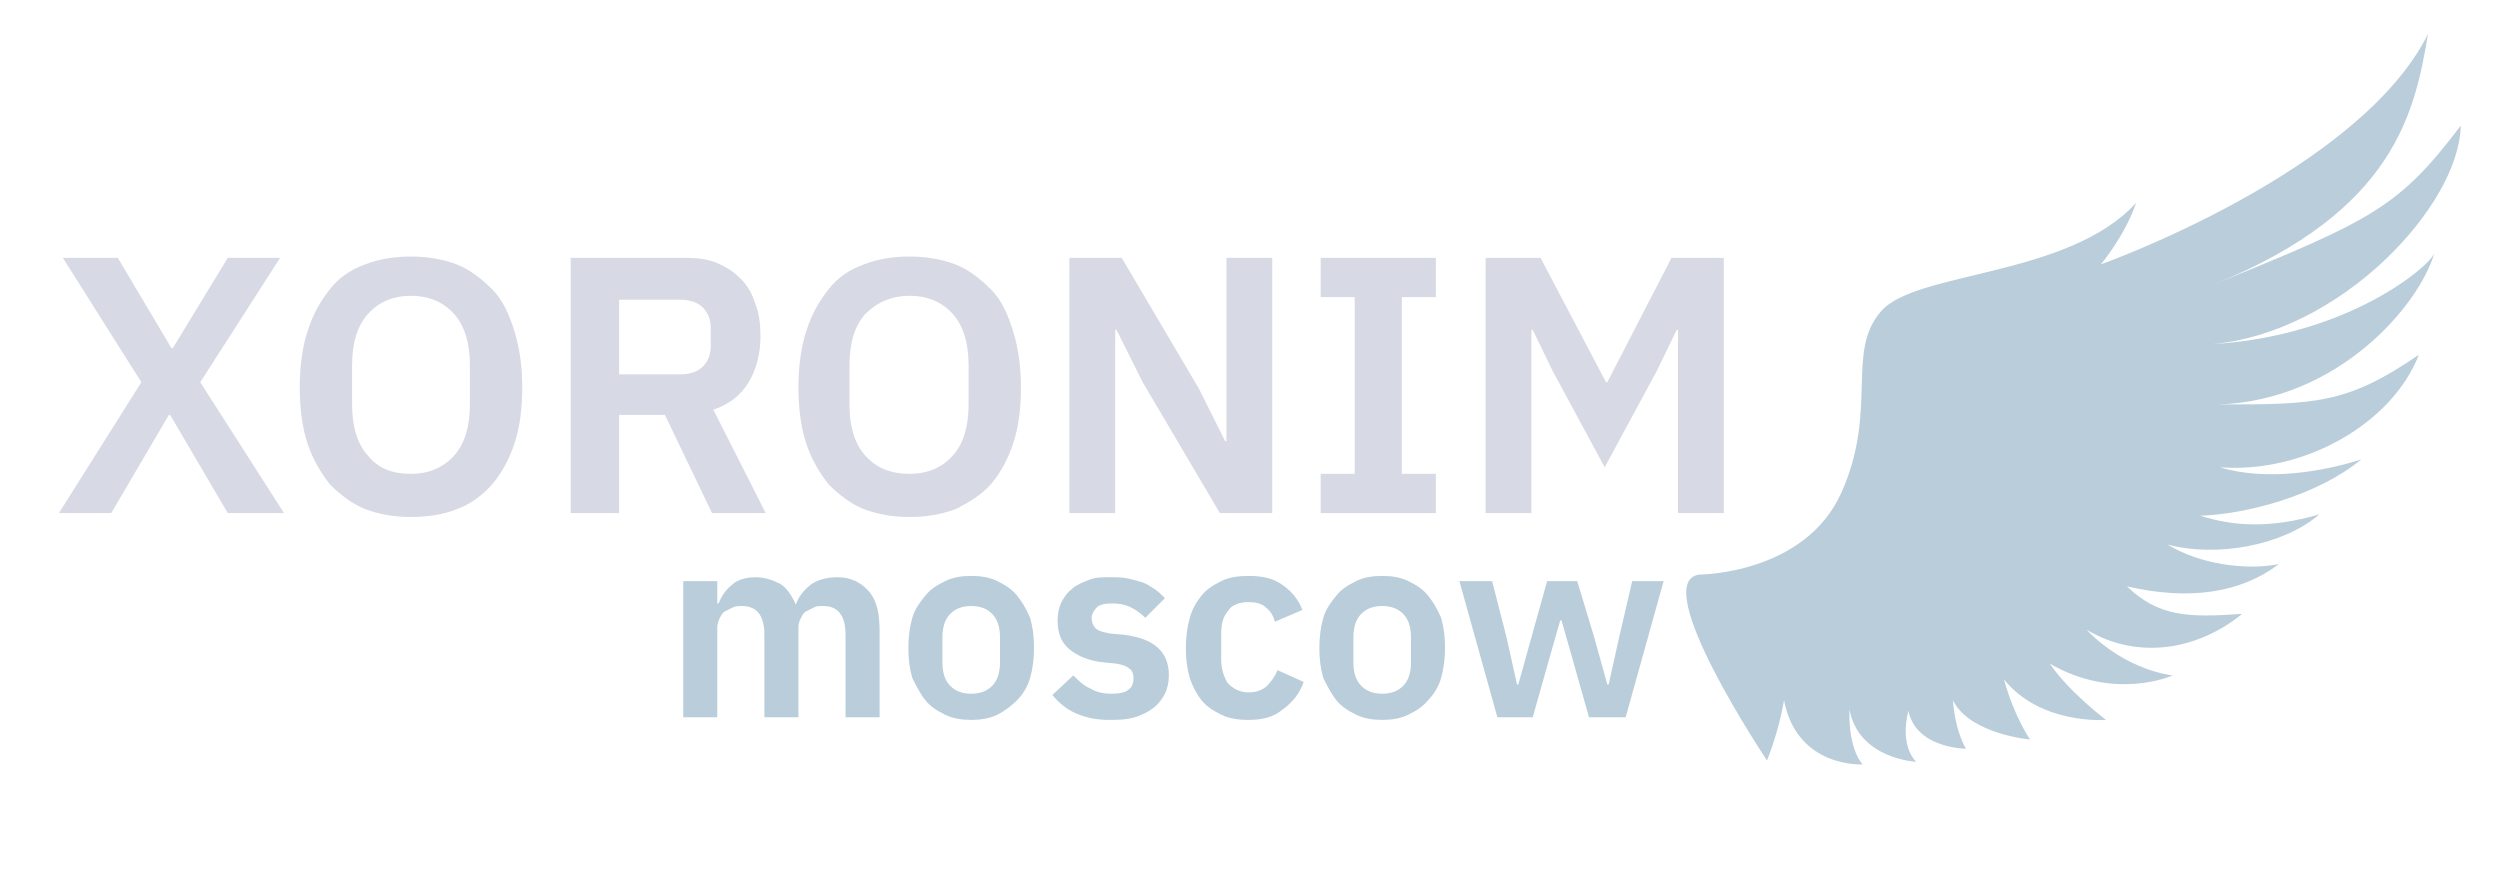
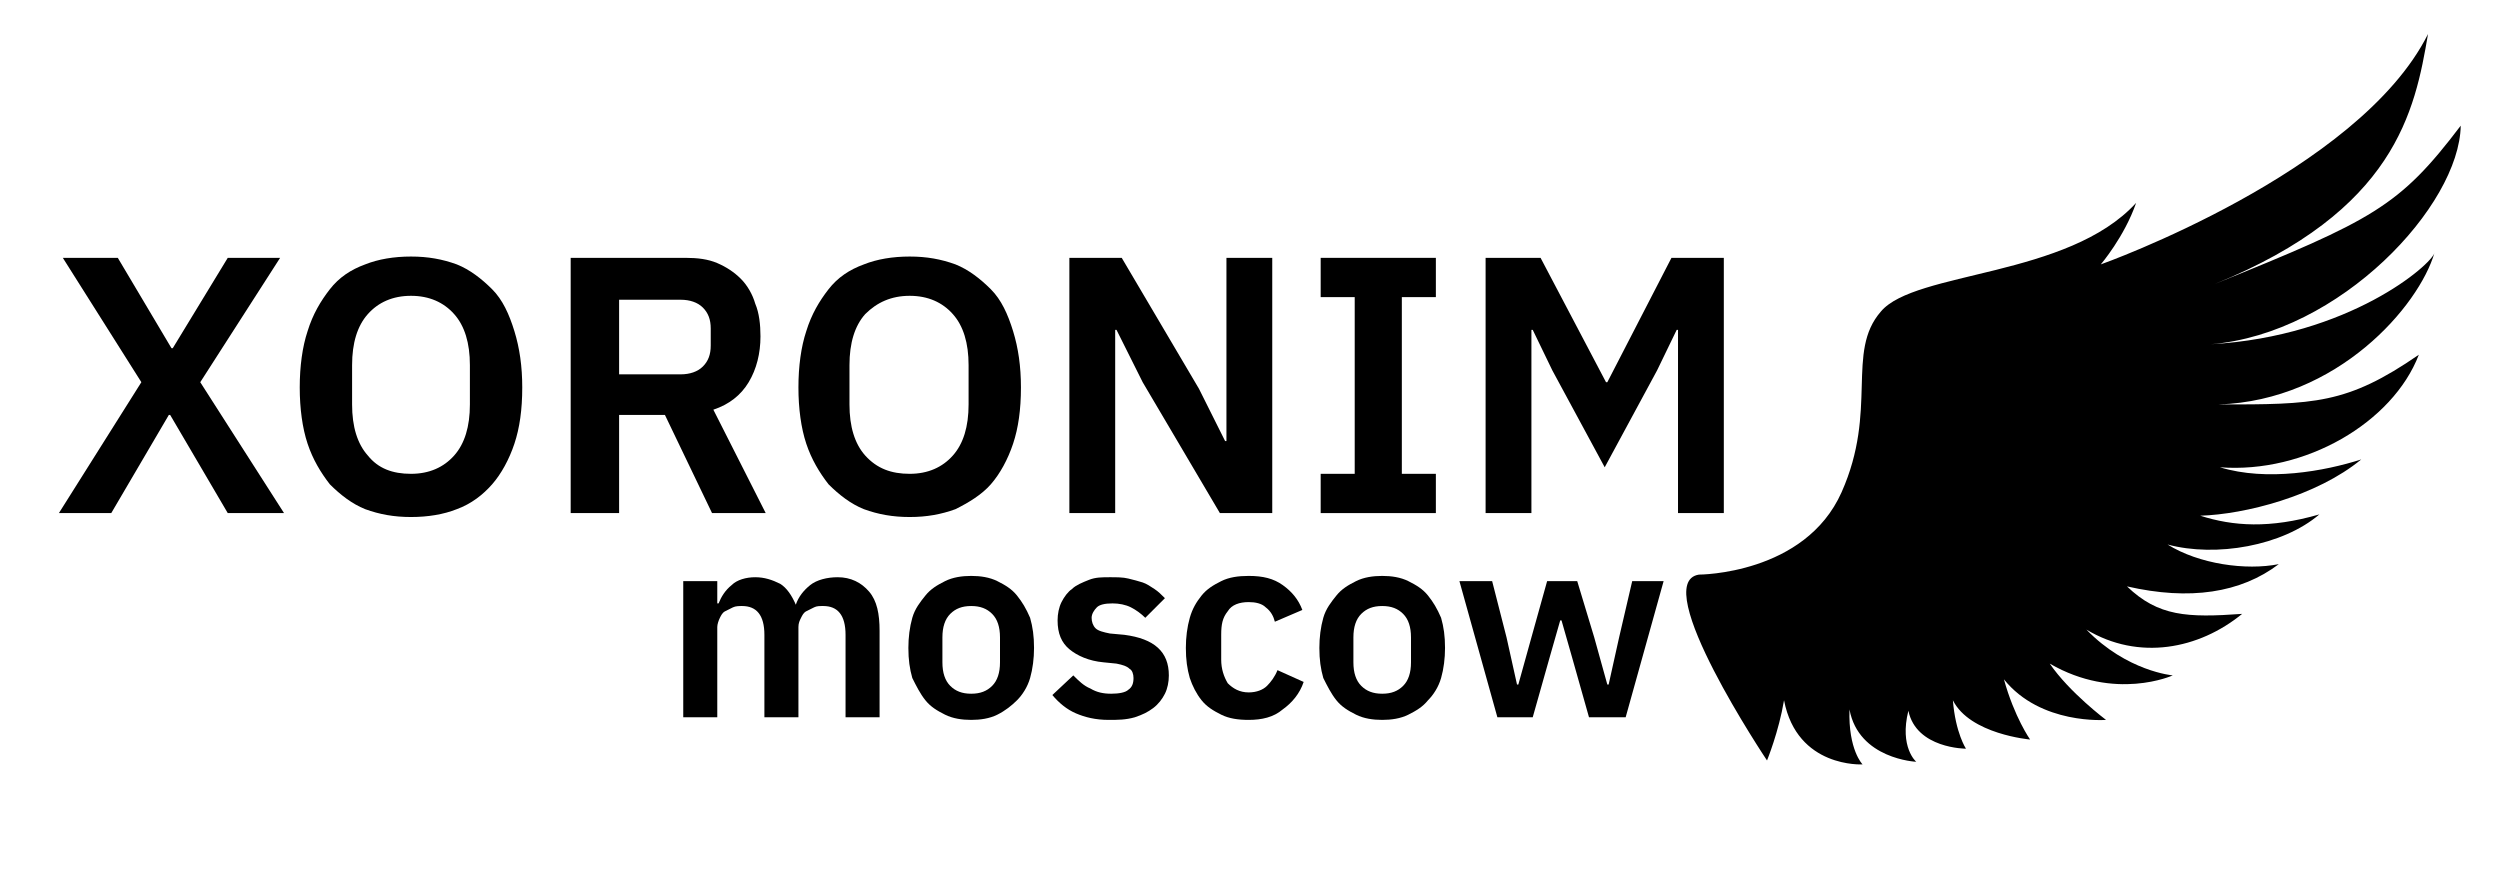
- <svg xmlns="http://www.w3.org/2000/svg" version="1.1" id="Слой_1" x="0px" y="0px" viewBox="0 0 191 68" style="enable-background:new 0 0 191 68;" xml:space="preserve">
-   <style type="text/css">
- 	.st0{fill:#D7DAE5;}
- 	.st1{fill:#B9CDDA;}
- </style>
+ <svg xmlns="http://www.w3.org/2000/svg" viewBox="0 0 191 68">
  <g>
-     <path class="st0" d="M21.7,39.2h-4.3L13,31.7h-0.1l-4.4,7.5h-4l6.3-10l-6-9.5H9l4.1,6.9h0.1l4.2-6.9h4l-6.1,9.5L21.7,39.2z" />
-     <path class="st0" d="M31.4,39.5c-1.3,0-2.4-0.2-3.5-0.6c-1-0.4-1.9-1.1-2.7-1.9c-0.7-0.9-1.3-1.9-1.7-3.1c-0.4-1.2-0.6-2.7-0.6-4.3   c0-1.6,0.2-3.1,0.6-4.3c0.4-1.3,1-2.3,1.7-3.2c0.7-0.9,1.6-1.5,2.7-1.9c1-0.4,2.2-0.6,3.5-0.6s2.4,0.2,3.5,0.6   c1,0.4,1.9,1.1,2.7,1.9s1.3,1.9,1.7,3.2c0.4,1.3,0.6,2.7,0.6,4.3c0,1.7-0.2,3.1-0.6,4.3c-0.4,1.2-1,2.3-1.7,3.1s-1.6,1.5-2.7,1.9   C33.9,39.3,32.7,39.5,31.4,39.5z M31.4,36.2c1.4,0,2.5-0.5,3.3-1.4c0.8-0.9,1.2-2.2,1.2-3.9v-3c0-1.7-0.4-3-1.2-3.9   c-0.8-0.9-1.9-1.4-3.3-1.4s-2.5,0.5-3.3,1.4c-0.8,0.9-1.2,2.2-1.2,3.9v3c0,1.7,0.4,3,1.2,3.9C28.9,35.8,30,36.2,31.4,36.2z" />
-     <path class="st0" d="M47.3,39.2h-3.7V19.7h8.8c0.9,0,1.7,0.1,2.4,0.4c0.7,0.3,1.3,0.7,1.8,1.2c0.5,0.5,0.9,1.2,1.1,1.9   c0.3,0.7,0.4,1.6,0.4,2.5c0,1.3-0.3,2.5-0.9,3.5c-0.6,1-1.5,1.7-2.7,2.1l4,7.9h-4.1l-3.6-7.5h-3.5V39.2z M52,28.6   c0.7,0,1.3-0.2,1.7-0.6c0.4-0.4,0.6-0.9,0.6-1.6v-1.3c0-0.7-0.2-1.2-0.6-1.6c-0.4-0.4-1-0.6-1.7-0.6h-4.7v5.7H52z" />
-     <path class="st0" d="M69.5,39.5c-1.3,0-2.4-0.2-3.5-0.6c-1-0.4-1.9-1.1-2.7-1.9c-0.7-0.9-1.3-1.9-1.7-3.1c-0.4-1.2-0.6-2.7-0.6-4.3   c0-1.6,0.2-3.1,0.6-4.3c0.4-1.3,1-2.3,1.7-3.2c0.7-0.9,1.6-1.5,2.7-1.9c1-0.4,2.2-0.6,3.5-0.6s2.4,0.2,3.5,0.6   c1,0.4,1.9,1.1,2.7,1.9s1.3,1.9,1.7,3.2c0.4,1.3,0.6,2.7,0.6,4.3c0,1.7-0.2,3.1-0.6,4.3c-0.4,1.2-1,2.3-1.7,3.1S74,38.4,73,38.9   C71.9,39.3,70.8,39.5,69.5,39.5z M69.5,36.2c1.4,0,2.5-0.5,3.3-1.4c0.8-0.9,1.2-2.2,1.2-3.9v-3c0-1.7-0.4-3-1.2-3.9   c-0.8-0.9-1.9-1.4-3.3-1.4S67,23.1,66.1,24c-0.8,0.9-1.2,2.2-1.2,3.9v3c0,1.7,0.4,3,1.2,3.9C67,35.8,68.1,36.2,69.5,36.2z" />
-     <path class="st0" d="M87.3,29.2l-2-4h-0.1v14h-3.5V19.7h4l5.9,10l2,4h0.1v-14h3.5v19.5h-4L87.3,29.2z" />
-     <path class="st0" d="M100.9,39.2v-3h2.6V22.7h-2.6v-3h8.8v3h-2.6v13.5h2.6v3H100.9z" />
-     <path class="st0" d="M128.2,25.2h-0.1l-1.5,3.1l-4,7.4l-4-7.4l-1.5-3.1H117v14h-3.5V19.7h4.2l5,9.5h0.1l4.9-9.5h4v19.5h-3.5V25.2z" />
+     <path data-fill="bglightpurple" d="M21.7,39.2h-4.3L13,31.7h-0.1l-4.4,7.5h-4l6.3-10l-6-9.5H9l4.1,6.9h0.1l4.2-6.9h4l-6.1,9.5L21.7,39.2z" />
+     <path data-fill="bglightpurple" d="M31.4,39.5c-1.3,0-2.4-0.2-3.5-0.6c-1-0.4-1.9-1.1-2.7-1.9c-0.7-0.9-1.3-1.9-1.7-3.1c-0.4-1.2-0.6-2.7-0.6-4.3 c0-1.6,0.2-3.1,0.6-4.3c0.4-1.3,1-2.3,1.7-3.2c0.7-0.9,1.6-1.5,2.7-1.9c1-0.4,2.2-0.6,3.5-0.6s2.4,0.2,3.5,0.6 c1,0.4,1.9,1.1,2.7,1.9s1.3,1.9,1.7,3.2c0.4,1.3,0.6,2.7,0.6,4.3c0,1.7-0.2,3.1-0.6,4.3c-0.4,1.2-1,2.3-1.7,3.1s-1.6,1.5-2.7,1.9 C33.9,39.3,32.7,39.5,31.4,39.5z M31.4,36.2c1.4,0,2.5-0.5,3.3-1.4c0.8-0.9,1.2-2.2,1.2-3.9v-3c0-1.7-0.4-3-1.2-3.9 c-0.8-0.9-1.9-1.4-3.3-1.4s-2.5,0.5-3.3,1.4c-0.8,0.9-1.2,2.2-1.2,3.9v3c0,1.7,0.4,3,1.2,3.9C28.9,35.8,30,36.2,31.4,36.2z" />
+     <path data-fill="bglightpurple" d="M47.3,39.2h-3.7V19.7h8.8c0.9,0,1.7,0.1,2.4,0.4c0.7,0.3,1.3,0.7,1.8,1.2c0.5,0.5,0.9,1.2,1.1,1.9 c0.3,0.7,0.4,1.6,0.4,2.5c0,1.3-0.3,2.5-0.9,3.5c-0.6,1-1.5,1.7-2.7,2.1l4,7.9h-4.1l-3.6-7.5h-3.5V39.2z M52,28.6 c0.7,0,1.3-0.2,1.7-0.6c0.4-0.4,0.6-0.9,0.6-1.6v-1.3c0-0.7-0.2-1.2-0.6-1.6c-0.4-0.4-1-0.6-1.7-0.6h-4.7v5.7H52z" />
+     <path data-fill="bglightpurple" d="M69.5,39.5c-1.3,0-2.4-0.2-3.5-0.6c-1-0.4-1.9-1.1-2.7-1.9c-0.7-0.9-1.3-1.9-1.7-3.1c-0.4-1.2-0.6-2.7-0.6-4.3 c0-1.6,0.2-3.1,0.6-4.3c0.4-1.3,1-2.3,1.7-3.2c0.7-0.9,1.6-1.5,2.7-1.9c1-0.4,2.2-0.6,3.5-0.6s2.4,0.2,3.5,0.6 c1,0.4,1.9,1.1,2.7,1.9s1.3,1.9,1.7,3.2c0.4,1.3,0.6,2.7,0.6,4.3c0,1.7-0.2,3.1-0.6,4.3c-0.4,1.2-1,2.3-1.7,3.1S74,38.4,73,38.9 C71.9,39.3,70.8,39.5,69.5,39.5z M69.5,36.2c1.4,0,2.5-0.5,3.3-1.4c0.8-0.9,1.2-2.2,1.2-3.9v-3c0-1.7-0.4-3-1.2-3.9 c-0.8-0.9-1.9-1.4-3.3-1.4S67,23.1,66.1,24c-0.8,0.9-1.2,2.2-1.2,3.9v3c0,1.7,0.4,3,1.2,3.9C67,35.8,68.1,36.2,69.5,36.2z" />
+     <path data-fill="bglightpurple" d="M87.3,29.2l-2-4h-0.1v14h-3.5V19.7h4l5.9,10l2,4h0.1v-14h3.5v19.5h-4L87.3,29.2z" />
+     <path data-fill="bglightpurple" d="M100.9,39.2v-3h2.6V22.7h-2.6v-3h8.8v3h-2.6v13.5h2.6v3H100.9z" />
+     <path data-fill="bglightpurple" d="M128.2,25.2h-0.1l-1.5,3.1l-4,7.4l-4-7.4l-1.5-3.1H117v14h-3.5V19.7h4.2l5,9.5h0.1l4.9-9.5h4v19.5h-3.5V25.2z" />
  </g>
-   <path class="st1" d="M129.8,43.9c0,0,8.1,0,10.9-6.3s0.3-10.7,3-13.8c2.6-3.1,14.3-2.6,19.5-8.3c-0.9,2.6-2.7,4.7-2.7,4.7  s19.7-7,25-17.6c-1,5.9-2.5,13.5-16.3,19.1c12.1-4.9,14.1-5.9,18.8-12.1c-0.1,6.1-9.2,15.9-19.1,16.7c10.6-0.6,16.9-6.1,17.1-7  c-1.2,4.1-7.4,11.3-16.5,11.6c7.3,0,9.8,0,15.3-3.8c-2,5.2-8.7,9.1-15.2,8.6c3.6,1.1,8,0.3,10.8-0.6c-3.4,2.8-8.9,4.2-12.3,4.3  c2.5,0.8,5.3,1,9.1-0.1c-2.8,2.4-7.9,3.3-11.6,2.3c2.4,1.5,6,2,8.5,1.5c-2.9,2.2-6.8,2.8-11.6,1.7c2.4,2.3,4.6,2.4,8.8,2.1  c-3.3,2.7-7.9,3.6-11.9,1.2c3.1,3.2,6.6,3.5,6.6,3.5s-4.4,2-9.4-0.9c1.5,2.2,4.3,4.3,4.3,4.3s-5,0.4-7.8-3.1c0.8,2.9,2,4.6,2,4.6  s-4.6-0.4-5.9-3c0.2,2.5,1,3.7,1,3.7s-3.8,0-4.4-2.9c-0.7,2.8,0.6,3.9,0.6,3.9s-4.4-0.2-5.1-4c-0.1,3.1,1,4.2,1,4.2s-5,0.3-6-4.9  c-0.4,2.4-1.3,4.6-1.3,4.6S125.9,44.5,129.8,43.9z" />
+   <path data-fill="primary" d="M129.8,43.9c0,0,8.1,0,10.9-6.3s0.3-10.7,3-13.8c2.6-3.1,14.3-2.6,19.5-8.3c-0.9,2.6-2.7,4.7-2.7,4.7 s19.7-7,25-17.6c-1,5.9-2.5,13.5-16.3,19.1c12.1-4.9,14.1-5.9,18.8-12.1c-0.1,6.1-9.2,15.9-19.1,16.7c10.6-0.6,16.9-6.1,17.1-7 c-1.2,4.1-7.4,11.3-16.5,11.6c7.3,0,9.8,0,15.3-3.8c-2,5.2-8.7,9.1-15.2,8.6c3.6,1.1,8,0.3,10.8-0.6c-3.4,2.8-8.9,4.2-12.3,4.3 c2.5,0.8,5.3,1,9.1-0.1c-2.8,2.4-7.9,3.3-11.6,2.3c2.4,1.5,6,2,8.5,1.5c-2.9,2.2-6.8,2.8-11.6,1.7c2.4,2.3,4.6,2.4,8.8,2.1 c-3.3,2.7-7.9,3.6-11.9,1.2c3.1,3.2,6.6,3.5,6.6,3.5s-4.4,2-9.4-0.9c1.5,2.2,4.3,4.3,4.3,4.3s-5,0.4-7.8-3.1c0.8,2.9,2,4.6,2,4.6 s-4.6-0.4-5.9-3c0.2,2.5,1,3.7,1,3.7s-3.8,0-4.4-2.9c-0.7,2.8,0.6,3.9,0.6,3.9s-4.4-0.2-5.1-4c-0.1,3.1,1,4.2,1,4.2s-5,0.3-6-4.9 c-0.4,2.4-1.3,4.6-1.3,4.6S125.9,44.5,129.8,43.9z" />
  <g>
-     <path class="st1" d="M52.2,54.8V44.4h2.6v1.7h0.1c0.2-0.5,0.5-1,1-1.4c0.4-0.4,1.1-0.6,1.8-0.6c0.7,0,1.3,0.2,1.9,0.5   c0.5,0.3,0.9,0.9,1.2,1.6h0c0.2-0.6,0.6-1.1,1.1-1.5s1.3-0.6,2.1-0.6c1,0,1.8,0.4,2.4,1.1c0.6,0.7,0.8,1.7,0.8,3v6.6h-2.6v-6.3   c0-1.5-0.6-2.2-1.7-2.2c-0.3,0-0.5,0-0.7,0.1s-0.4,0.2-0.6,0.3c-0.2,0.1-0.3,0.3-0.4,0.5S61,47.6,61,47.9v6.9h-2.6v-6.3   c0-1.5-0.6-2.2-1.7-2.2c-0.2,0-0.5,0-0.7,0.1c-0.2,0.1-0.4,0.2-0.6,0.3c-0.2,0.1-0.3,0.3-0.4,0.5c-0.1,0.2-0.2,0.5-0.2,0.7v6.9   H52.2z" />
-     <path class="st1" d="M74.2,55c-0.7,0-1.4-0.1-2-0.4c-0.6-0.3-1.1-0.6-1.5-1.1s-0.7-1.1-1-1.7c-0.2-0.7-0.3-1.4-0.3-2.3   c0-0.8,0.1-1.6,0.3-2.3c0.2-0.7,0.6-1.2,1-1.7s0.9-0.8,1.5-1.1c0.6-0.3,1.3-0.4,2-0.4c0.7,0,1.4,0.1,2,0.4c0.6,0.3,1.1,0.6,1.5,1.1   s0.7,1,1,1.7c0.2,0.7,0.3,1.4,0.3,2.3c0,0.8-0.1,1.6-0.3,2.3s-0.6,1.3-1,1.7s-0.9,0.8-1.5,1.1C75.6,54.9,74.9,55,74.2,55z M74.2,53   c0.7,0,1.2-0.2,1.6-0.6c0.4-0.4,0.6-1,0.6-1.8v-1.9c0-0.8-0.2-1.4-0.6-1.8c-0.4-0.4-0.9-0.6-1.6-0.6c-0.7,0-1.2,0.2-1.6,0.6   c-0.4,0.4-0.6,1-0.6,1.8v1.9c0,0.8,0.2,1.4,0.6,1.8C73,52.8,73.5,53,74.2,53z" />
-     <path class="st1" d="M84.7,55c-1,0-1.8-0.2-2.5-0.5c-0.7-0.3-1.3-0.8-1.8-1.4l1.6-1.5c0.4,0.4,0.8,0.8,1.3,1c0.5,0.3,1,0.4,1.6,0.4   c0.6,0,1.1-0.1,1.3-0.3c0.3-0.2,0.4-0.5,0.4-0.9c0-0.3-0.1-0.6-0.3-0.7c-0.2-0.2-0.5-0.3-1-0.4l-1-0.1c-1.1-0.1-2-0.5-2.6-1   c-0.6-0.5-0.9-1.2-0.9-2.2c0-0.5,0.1-1,0.3-1.4c0.2-0.4,0.5-0.8,0.8-1c0.3-0.3,0.8-0.5,1.3-0.7c0.5-0.2,1-0.2,1.6-0.2   c0.5,0,1,0,1.4,0.1s0.8,0.2,1.1,0.3c0.3,0.1,0.6,0.3,0.9,0.5c0.3,0.2,0.5,0.4,0.8,0.7l-1.5,1.5c-0.3-0.3-0.7-0.6-1.1-0.8   c-0.4-0.2-0.9-0.3-1.4-0.3c-0.6,0-1,0.1-1.2,0.3c-0.2,0.2-0.4,0.5-0.4,0.8c0,0.3,0.1,0.6,0.3,0.8c0.2,0.2,0.6,0.3,1.1,0.4l1.1,0.1   c2.3,0.3,3.4,1.3,3.4,3.1c0,0.5-0.1,1-0.3,1.4c-0.2,0.4-0.5,0.8-0.9,1.1c-0.4,0.3-0.8,0.5-1.4,0.7C86,55,85.4,55,84.7,55z" />
-     <path class="st1" d="M95.4,55c-0.8,0-1.5-0.1-2.1-0.4c-0.6-0.3-1.1-0.6-1.5-1.1s-0.7-1.1-0.9-1.7c-0.2-0.7-0.3-1.4-0.3-2.3   c0-0.8,0.1-1.6,0.3-2.3c0.2-0.7,0.5-1.2,0.9-1.7s0.9-0.8,1.5-1.1c0.6-0.3,1.3-0.4,2.1-0.4c1.1,0,1.9,0.2,2.6,0.7   c0.7,0.5,1.2,1.1,1.5,1.9l-2.1,0.9c-0.1-0.4-0.3-0.8-0.7-1.1c-0.3-0.3-0.8-0.4-1.3-0.4c-0.7,0-1.3,0.2-1.6,0.7   c-0.4,0.5-0.5,1-0.5,1.8v1.9c0,0.7,0.2,1.3,0.5,1.8c0.4,0.4,0.9,0.7,1.6,0.7c0.6,0,1.1-0.2,1.4-0.5c0.3-0.3,0.6-0.7,0.8-1.2l2,0.9   c-0.3,0.9-0.9,1.6-1.6,2.1C97.3,54.8,96.4,55,95.4,55z" />
-     <path class="st1" d="M105.6,55c-0.7,0-1.4-0.1-2-0.4c-0.6-0.3-1.1-0.6-1.5-1.1c-0.4-0.5-0.7-1.1-1-1.7c-0.2-0.7-0.3-1.4-0.3-2.3   c0-0.8,0.1-1.6,0.3-2.3c0.2-0.7,0.6-1.2,1-1.7c0.4-0.5,0.9-0.8,1.5-1.1c0.6-0.3,1.3-0.4,2-0.4s1.4,0.1,2,0.4   c0.6,0.3,1.1,0.6,1.5,1.1c0.4,0.5,0.7,1,1,1.7c0.2,0.7,0.3,1.4,0.3,2.3c0,0.8-0.1,1.6-0.3,2.3c-0.2,0.7-0.6,1.3-1,1.7   c-0.4,0.5-0.9,0.8-1.5,1.1C107,54.9,106.3,55,105.6,55z M105.6,53c0.7,0,1.2-0.2,1.6-0.6c0.4-0.4,0.6-1,0.6-1.8v-1.9   c0-0.8-0.2-1.4-0.6-1.8c-0.4-0.4-0.9-0.6-1.6-0.6c-0.7,0-1.2,0.2-1.6,0.6c-0.4,0.4-0.6,1-0.6,1.8v1.9c0,0.8,0.2,1.4,0.6,1.8   C104.4,52.8,104.9,53,105.6,53z" />
-     <path class="st1" d="M111.5,44.4h2.5l1.1,4.3l0.8,3.6h0.1l1-3.6l1.2-4.3h2.3l1.3,4.3l1,3.6h0.1l0.8-3.6l1-4.3h2.4l-2.9,10.4h-2.8   l-1.3-4.6l-0.8-2.8h-0.1l-0.8,2.8l-1.3,4.6h-2.7L111.5,44.4z" />
+     <path data-fill="primary" d="M52.2,54.8V44.4h2.6v1.7h0.1c0.2-0.5,0.5-1,1-1.4c0.4-0.4,1.1-0.6,1.8-0.6c0.7,0,1.3,0.2,1.9,0.5 c0.5,0.3,0.9,0.9,1.2,1.6h0c0.2-0.6,0.6-1.1,1.1-1.5s1.3-0.6,2.1-0.6c1,0,1.8,0.4,2.4,1.1c0.6,0.7,0.8,1.7,0.8,3v6.6h-2.6v-6.3 c0-1.5-0.6-2.2-1.7-2.2c-0.3,0-0.5,0-0.7,0.1s-0.4,0.2-0.6,0.3c-0.2,0.1-0.3,0.3-0.4,0.5S61,47.6,61,47.9v6.9h-2.6v-6.3 c0-1.5-0.6-2.2-1.7-2.2c-0.2,0-0.5,0-0.7,0.1c-0.2,0.1-0.4,0.2-0.6,0.3c-0.2,0.1-0.3,0.3-0.4,0.5c-0.1,0.2-0.2,0.5-0.2,0.7v6.9 H52.2z" />
+     <path data-fill="primary" d="M74.2,55c-0.7,0-1.4-0.1-2-0.4c-0.6-0.3-1.1-0.6-1.5-1.1s-0.7-1.1-1-1.7c-0.2-0.7-0.3-1.4-0.3-2.3 c0-0.8,0.1-1.6,0.3-2.3c0.2-0.7,0.6-1.2,1-1.7s0.9-0.8,1.5-1.1c0.6-0.3,1.3-0.4,2-0.4c0.7,0,1.4,0.1,2,0.4c0.6,0.3,1.1,0.6,1.5,1.1 s0.7,1,1,1.7c0.2,0.7,0.3,1.4,0.3,2.3c0,0.8-0.1,1.6-0.3,2.3s-0.6,1.3-1,1.7s-0.9,0.8-1.5,1.1C75.6,54.9,74.9,55,74.2,55z M74.2,53 c0.7,0,1.2-0.2,1.6-0.6c0.4-0.4,0.6-1,0.6-1.8v-1.9c0-0.8-0.2-1.4-0.6-1.8c-0.4-0.4-0.9-0.6-1.6-0.6c-0.7,0-1.2,0.2-1.6,0.6 c-0.4,0.4-0.6,1-0.6,1.8v1.9c0,0.8,0.2,1.4,0.6,1.8C73,52.8,73.5,53,74.2,53z" />
+     <path data-fill="primary" d="M84.7,55c-1,0-1.8-0.2-2.5-0.5c-0.7-0.3-1.3-0.8-1.8-1.4l1.6-1.5c0.4,0.4,0.8,0.8,1.3,1c0.5,0.3,1,0.4,1.6,0.4 c0.6,0,1.1-0.1,1.3-0.3c0.3-0.2,0.4-0.5,0.4-0.9c0-0.3-0.1-0.6-0.3-0.7c-0.2-0.2-0.5-0.3-1-0.4l-1-0.1c-1.1-0.1-2-0.5-2.6-1 c-0.6-0.5-0.9-1.2-0.9-2.2c0-0.5,0.1-1,0.3-1.4c0.2-0.4,0.5-0.8,0.8-1c0.3-0.3,0.8-0.5,1.3-0.7c0.5-0.2,1-0.2,1.6-0.2 c0.5,0,1,0,1.4,0.1s0.8,0.2,1.1,0.3c0.3,0.1,0.6,0.3,0.9,0.5c0.3,0.2,0.5,0.4,0.8,0.7l-1.5,1.5c-0.3-0.3-0.7-0.6-1.1-0.8 c-0.4-0.2-0.9-0.3-1.4-0.3c-0.6,0-1,0.1-1.2,0.3c-0.2,0.2-0.4,0.5-0.4,0.8c0,0.3,0.1,0.6,0.3,0.8c0.2,0.2,0.6,0.3,1.1,0.4l1.1,0.1 c2.3,0.3,3.4,1.3,3.4,3.1c0,0.5-0.1,1-0.3,1.4c-0.2,0.4-0.5,0.8-0.9,1.1c-0.4,0.3-0.8,0.5-1.4,0.7C86,55,85.4,55,84.7,55z" />
+     <path data-fill="primary" d="M95.4,55c-0.8,0-1.5-0.1-2.1-0.4c-0.6-0.3-1.1-0.6-1.5-1.1s-0.7-1.1-0.9-1.7c-0.2-0.7-0.3-1.4-0.3-2.3 c0-0.8,0.1-1.6,0.3-2.3c0.2-0.7,0.5-1.2,0.9-1.7s0.9-0.8,1.5-1.1c0.6-0.3,1.3-0.4,2.1-0.4c1.1,0,1.9,0.2,2.6,0.7 c0.7,0.5,1.2,1.1,1.5,1.9l-2.1,0.9c-0.1-0.4-0.3-0.8-0.7-1.1c-0.3-0.3-0.8-0.4-1.3-0.4c-0.7,0-1.3,0.2-1.6,0.7 c-0.4,0.5-0.5,1-0.5,1.8v1.9c0,0.7,0.2,1.3,0.5,1.8c0.4,0.4,0.9,0.7,1.6,0.7c0.6,0,1.1-0.2,1.4-0.5c0.3-0.3,0.6-0.7,0.8-1.2l2,0.9 c-0.3,0.9-0.9,1.6-1.6,2.1C97.3,54.8,96.4,55,95.4,55z" />
+     <path data-fill="primary" d="M105.6,55c-0.7,0-1.4-0.1-2-0.4c-0.6-0.3-1.1-0.6-1.5-1.1c-0.4-0.5-0.7-1.1-1-1.7c-0.2-0.7-0.3-1.4-0.3-2.3 c0-0.8,0.1-1.6,0.3-2.3c0.2-0.7,0.6-1.2,1-1.7c0.4-0.5,0.9-0.8,1.5-1.1c0.6-0.3,1.3-0.4,2-0.4s1.4,0.1,2,0.4 c0.6,0.3,1.1,0.6,1.5,1.1c0.4,0.5,0.7,1,1,1.7c0.2,0.7,0.3,1.4,0.3,2.3c0,0.8-0.1,1.6-0.3,2.3c-0.2,0.7-0.6,1.3-1,1.7 c-0.4,0.5-0.9,0.8-1.5,1.1C107,54.9,106.3,55,105.6,55z M105.6,53c0.7,0,1.2-0.2,1.6-0.6c0.4-0.4,0.6-1,0.6-1.8v-1.9 c0-0.8-0.2-1.4-0.6-1.8c-0.4-0.4-0.9-0.6-1.6-0.6c-0.7,0-1.2,0.2-1.6,0.6c-0.4,0.4-0.6,1-0.6,1.8v1.9c0,0.8,0.2,1.4,0.6,1.8 C104.4,52.8,104.9,53,105.6,53z" />
+     <path data-fill="primary" d="M111.5,44.4h2.5l1.1,4.3l0.8,3.6h0.1l1-3.6l1.2-4.3h2.3l1.3,4.3l1,3.6h0.1l0.8-3.6l1-4.3h2.4l-2.9,10.4h-2.8 l-1.3-4.6l-0.8-2.8h-0.1l-0.8,2.8l-1.3,4.6h-2.7L111.5,44.4z" />
  </g>
</svg>
